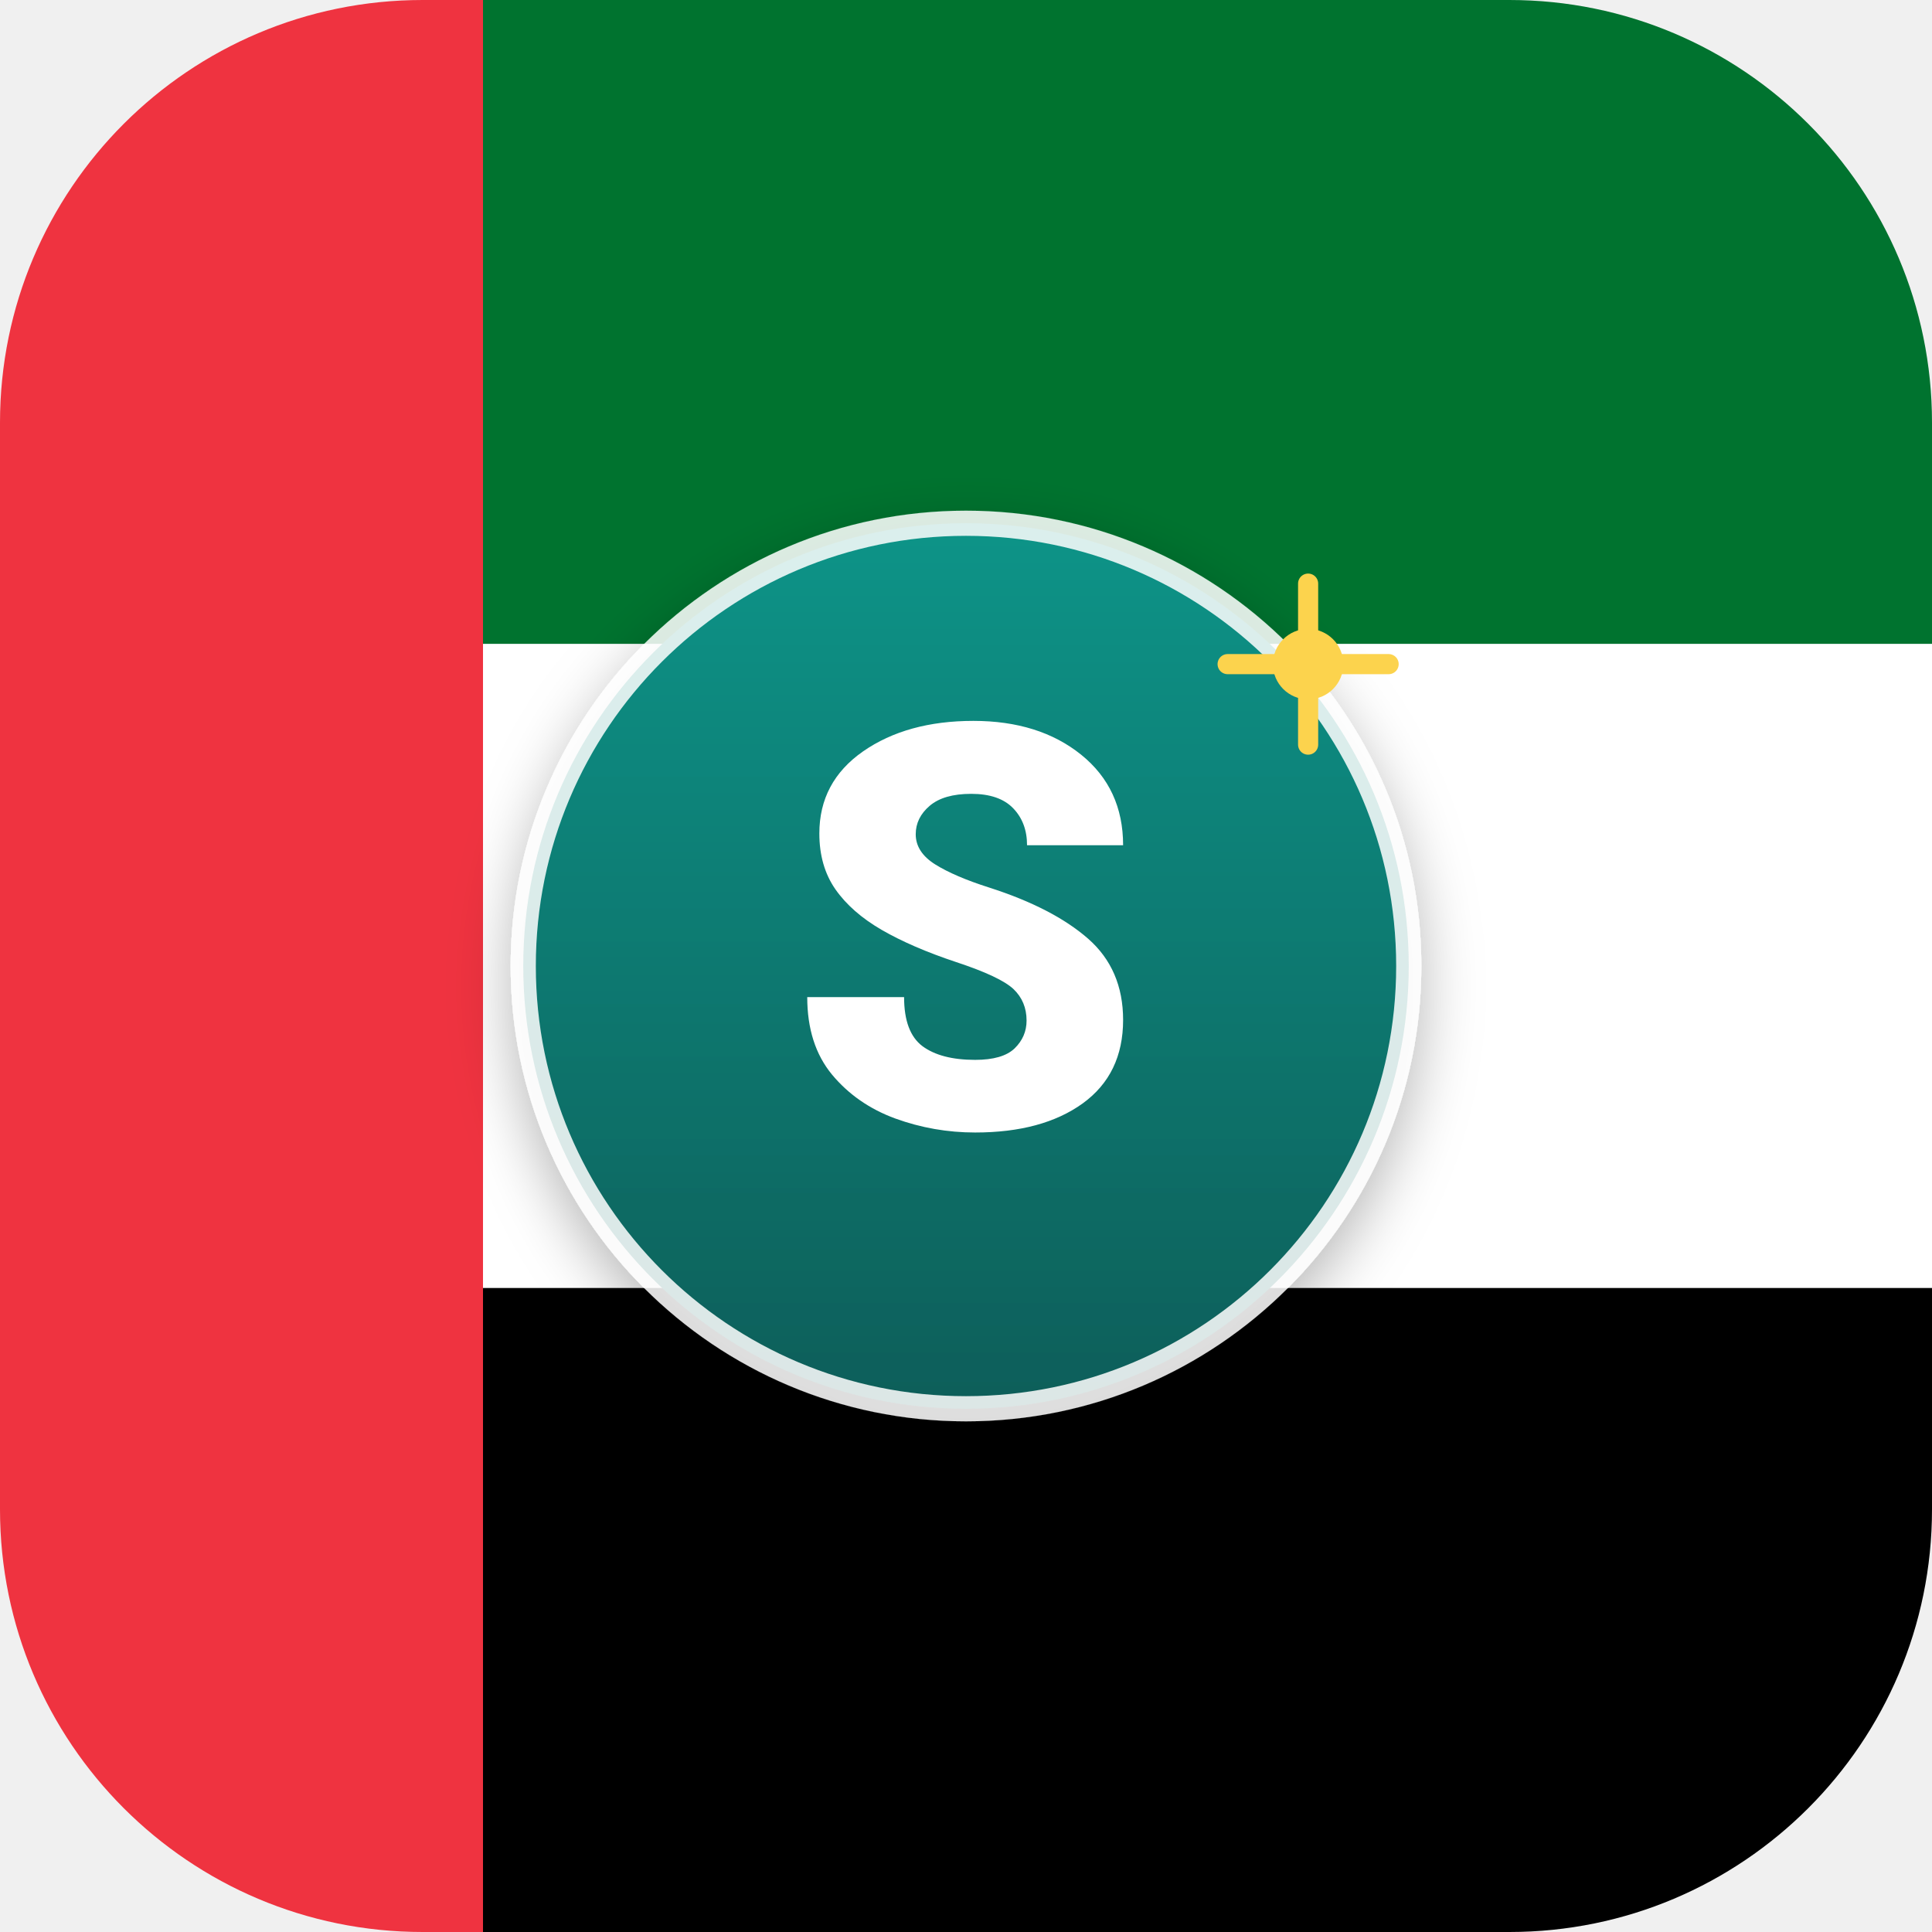
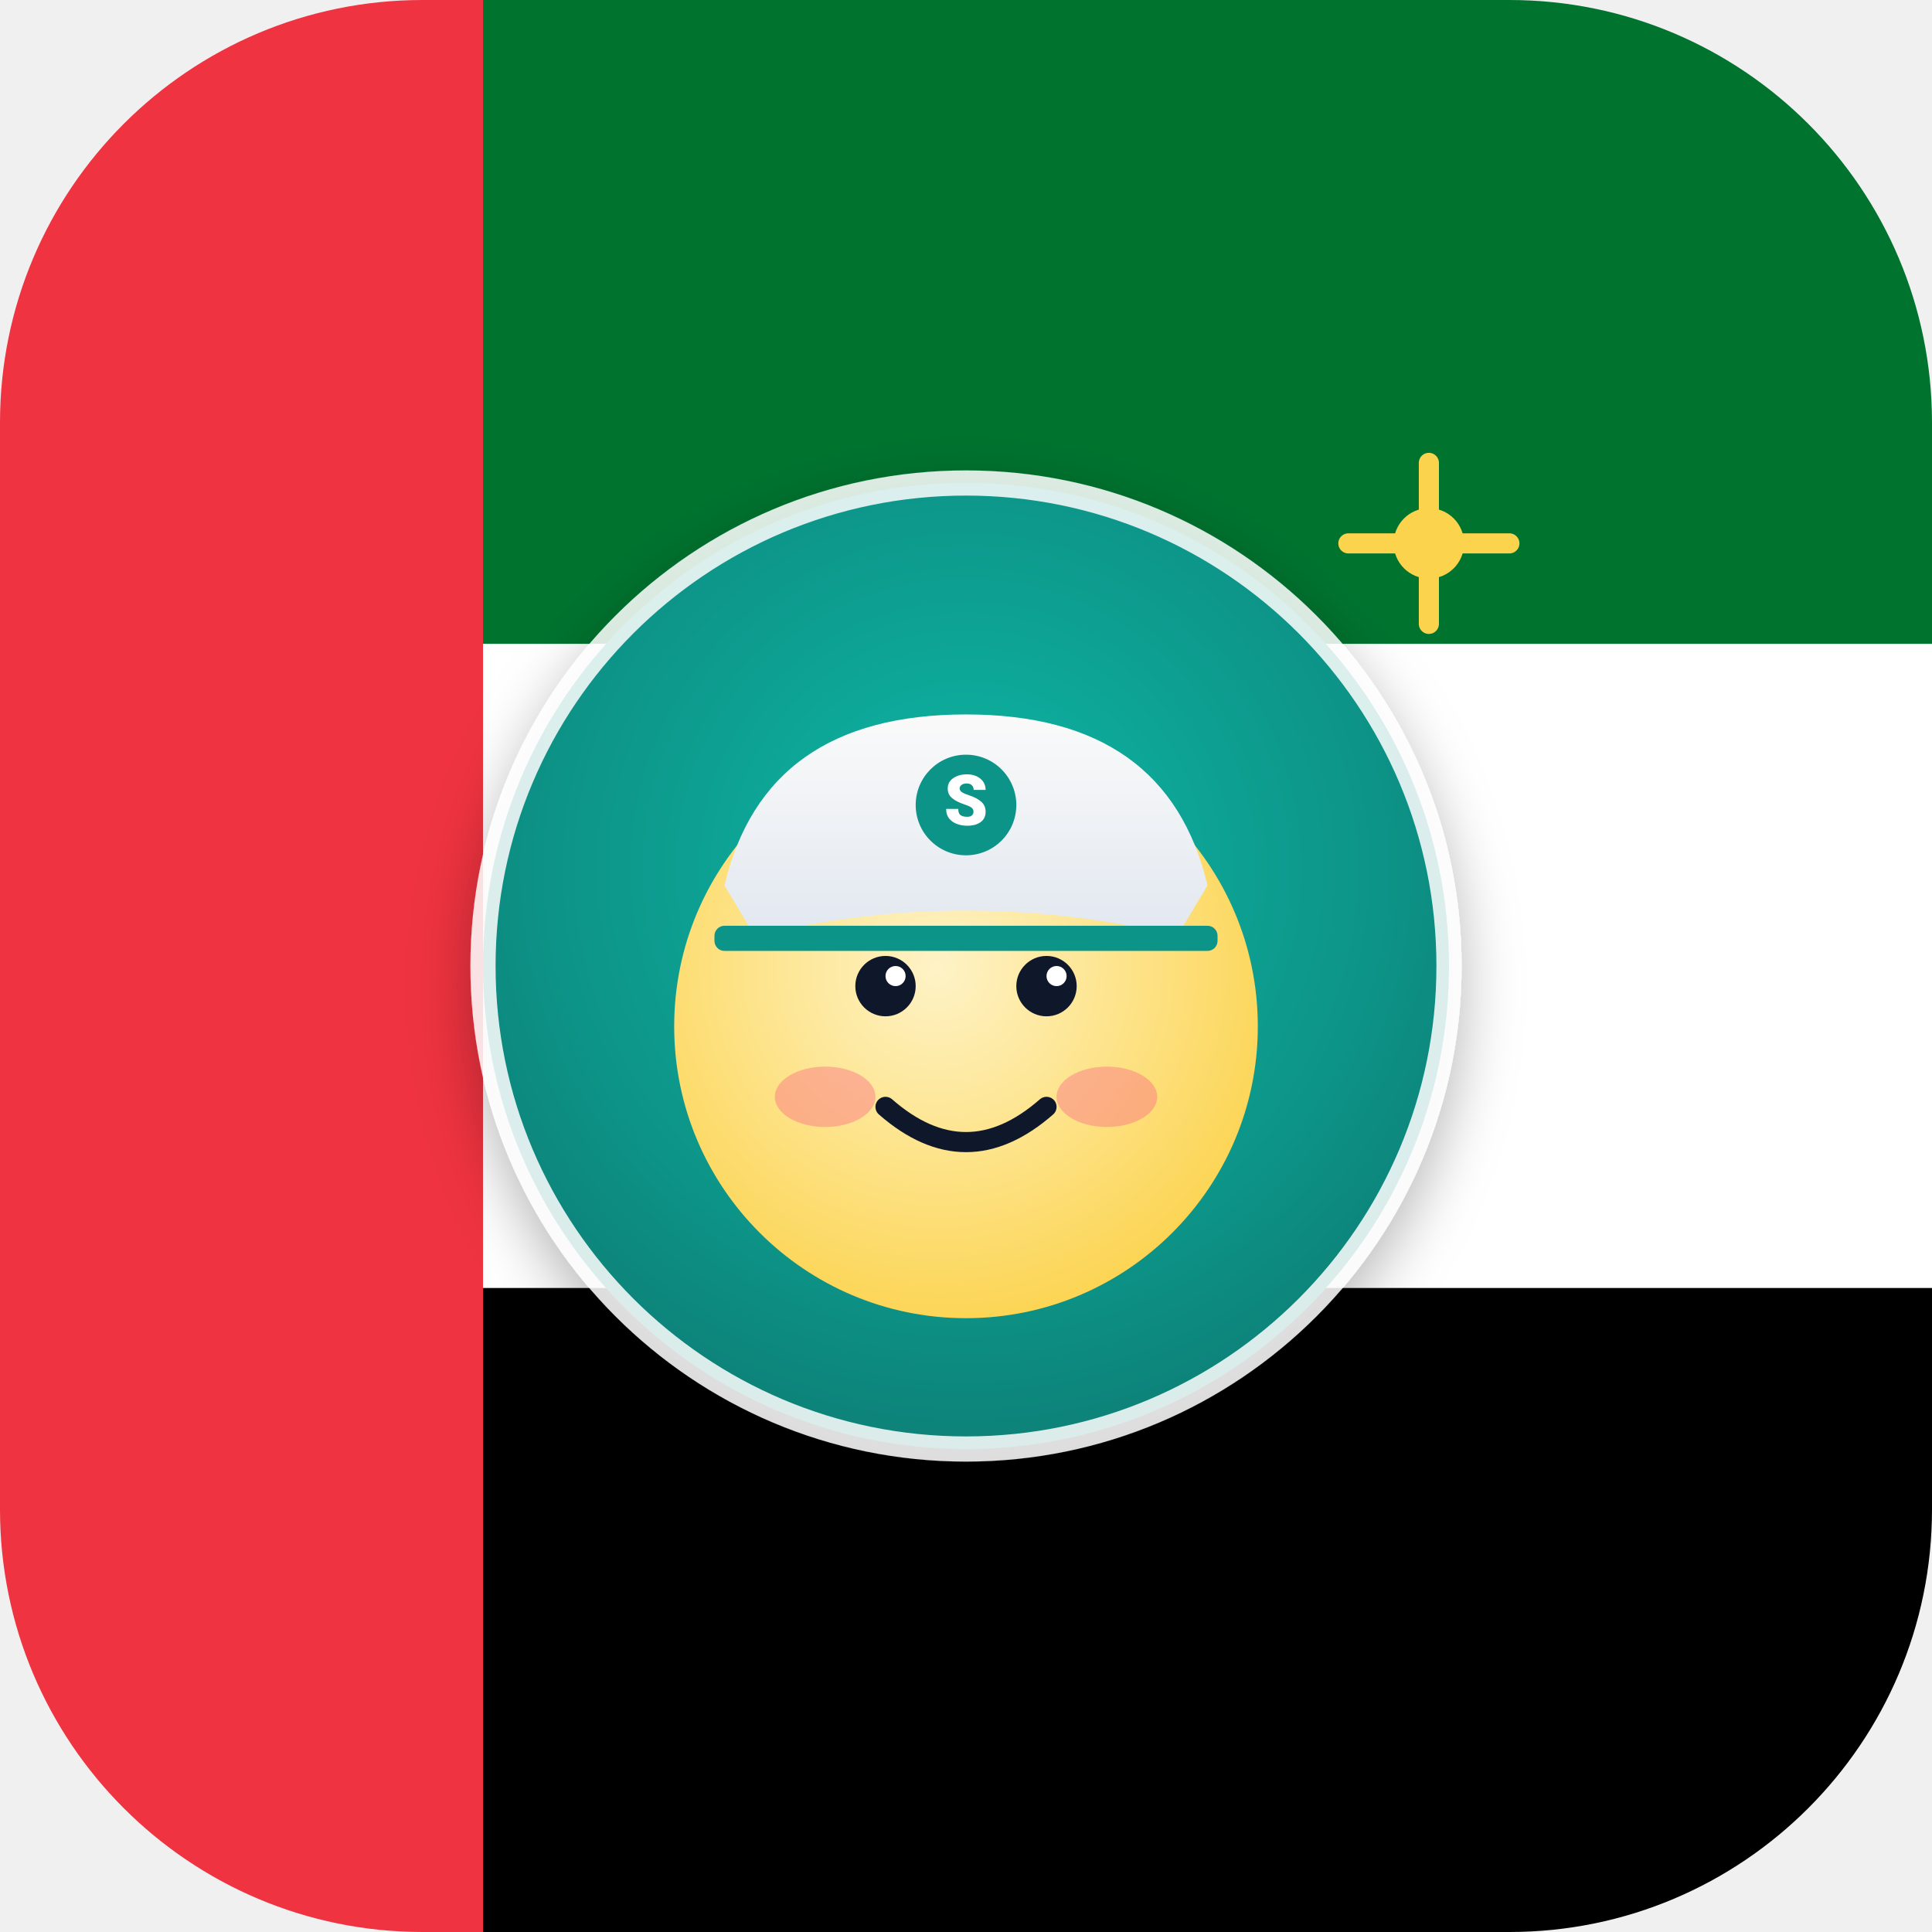
<svg xmlns="http://www.w3.org/2000/svg" viewBox="0 0 192 192" width="192" height="192">
  <defs>
    <clipPath id="rounded">
      <rect width="192" height="192" rx="42" />
    </clipPath>
-     <linearGradient id="badge" x1="0" y1="0" x2="0" y2="1">
-       <stop offset="0%" stop-color="#0D9488" />
-       <stop offset="100%" stop-color="#115E59" />
+     <radialGradient id="face" cx="0.45" cy="0.4" r="0.65">
+       <stop offset="0%" stop-color="#FEF3C7" />
+       <stop offset="100%" stop-color="#FCD34D" />
+     </radialGradient>
+     <radialGradient id="badge" cx="0.5" cy="0.4" r="0.7">
+       <stop offset="0%" stop-color="#14B8A6" />
+       <stop offset="60%" stop-color="#0D9488" />
+       <stop offset="100%" stop-color="#0F766E" />
+     </radialGradient>
+     <linearGradient id="cap" x1="0" y1="0" x2="0" y2="1">
+       <stop offset="0%" stop-color="#FAFAFA" />
+       <stop offset="100%" stop-color="#E2E8F0" />
    </linearGradient>
    <filter id="shadow" x="-30%" y="-30%" width="160%" height="160%">
      <feDropShadow dx="0" dy="2" stdDeviation="3" flood-opacity="0.30" />
    </filter>
  </defs>
  <g clip-path="url(#rounded)">
    <rect x="0" y="0" width="48" height="192" fill="#EF3340" />
    <rect x="48" y="0" width="144" height="64" fill="#00732F" />
    <rect x="48" y="64" width="144" height="64" fill="#FFFFFF" />
    <rect x="48" y="128" width="144" height="64" fill="#000000" />
  </g>
  <g filter="url(#shadow)">
-     <circle cx="96" cy="96" r="44" fill="url(#badge)" />
-     <circle cx="96" cy="96" r="44" fill="none" stroke="#FFFFFF" stroke-width="2.5" stroke-opacity="0.85" />
+     <circle cx="96" cy="96" r="48" fill="url(#badge)" />
+     <circle cx="96" cy="96" r="48" fill="none" stroke="#FFFFFF" stroke-width="2.5" stroke-opacity="0.85" />
  </g>
-   <text x="96" y="112" text-anchor="middle" font-family="-apple-system,BlinkMacSystemFont,Segoe UI,Roboto,sans-serif" font-size="56" font-weight="900" fill="#FFFFFF" letter-spacing="-1.5">S</text>
+   <g transform="translate(96,96)">
+     <circle cx="0" cy="6" r="29" fill="url(#face)" />
+     <ellipse cx="-14" cy="13" rx="5" ry="3" fill="#FB7185" opacity="0.45" />
+     <ellipse cx="14" cy="13" rx="5" ry="3" fill="#FB7185" opacity="0.45" />
+     <circle cx="-8" cy="2" r="3" fill="#0F172A" />
+     <circle cx="8" cy="2" r="3" fill="#0F172A" />
+     <circle cx="-7" cy="1" r="1" fill="#FFFFFF" />
+     <circle cx="9" cy="1" r="1" fill="#FFFFFF" />
+     <path d="M -8 14 Q 0 21 8 14" stroke="#0F172A" stroke-width="2" fill="none" stroke-linecap="round" />
+     <path d="M -24 -8 Q -20 -25 0 -25 Q 20 -25 24 -8 L 21 -3 Q 0 -8 -21 -3 Z" fill="url(#cap)" />
+     <rect x="-25" y="-4" width="50" height="2.5" rx="1" fill="#0D9488" />
+     <circle cx="0" cy="-16" r="5" fill="#0D9488" />
+     <text x="0" y="-14" text-anchor="middle" font-family="-apple-system,BlinkMacSystemFont,Segoe UI,Roboto,sans-serif" font-size="7" font-weight="900" fill="#FFFFFF">S</text>
+   </g>
  <g fill="#FCD34D">
-     <circle cx="130" cy="66" r="3.5" />
-     <path d="M130 58 v5 M130 69 v5 M122 66 h5 M133 66 h5" stroke="#FCD34D" stroke-width="2" stroke-linecap="round" />
+     <circle cx="142" cy="54" r="3.5" />
+     <path d="M142 46 v5 M142 57 v5 M134 54 h5 M145 54 h5" stroke="#FCD34D" stroke-width="2" stroke-linecap="round" />
  </g>
</svg>
